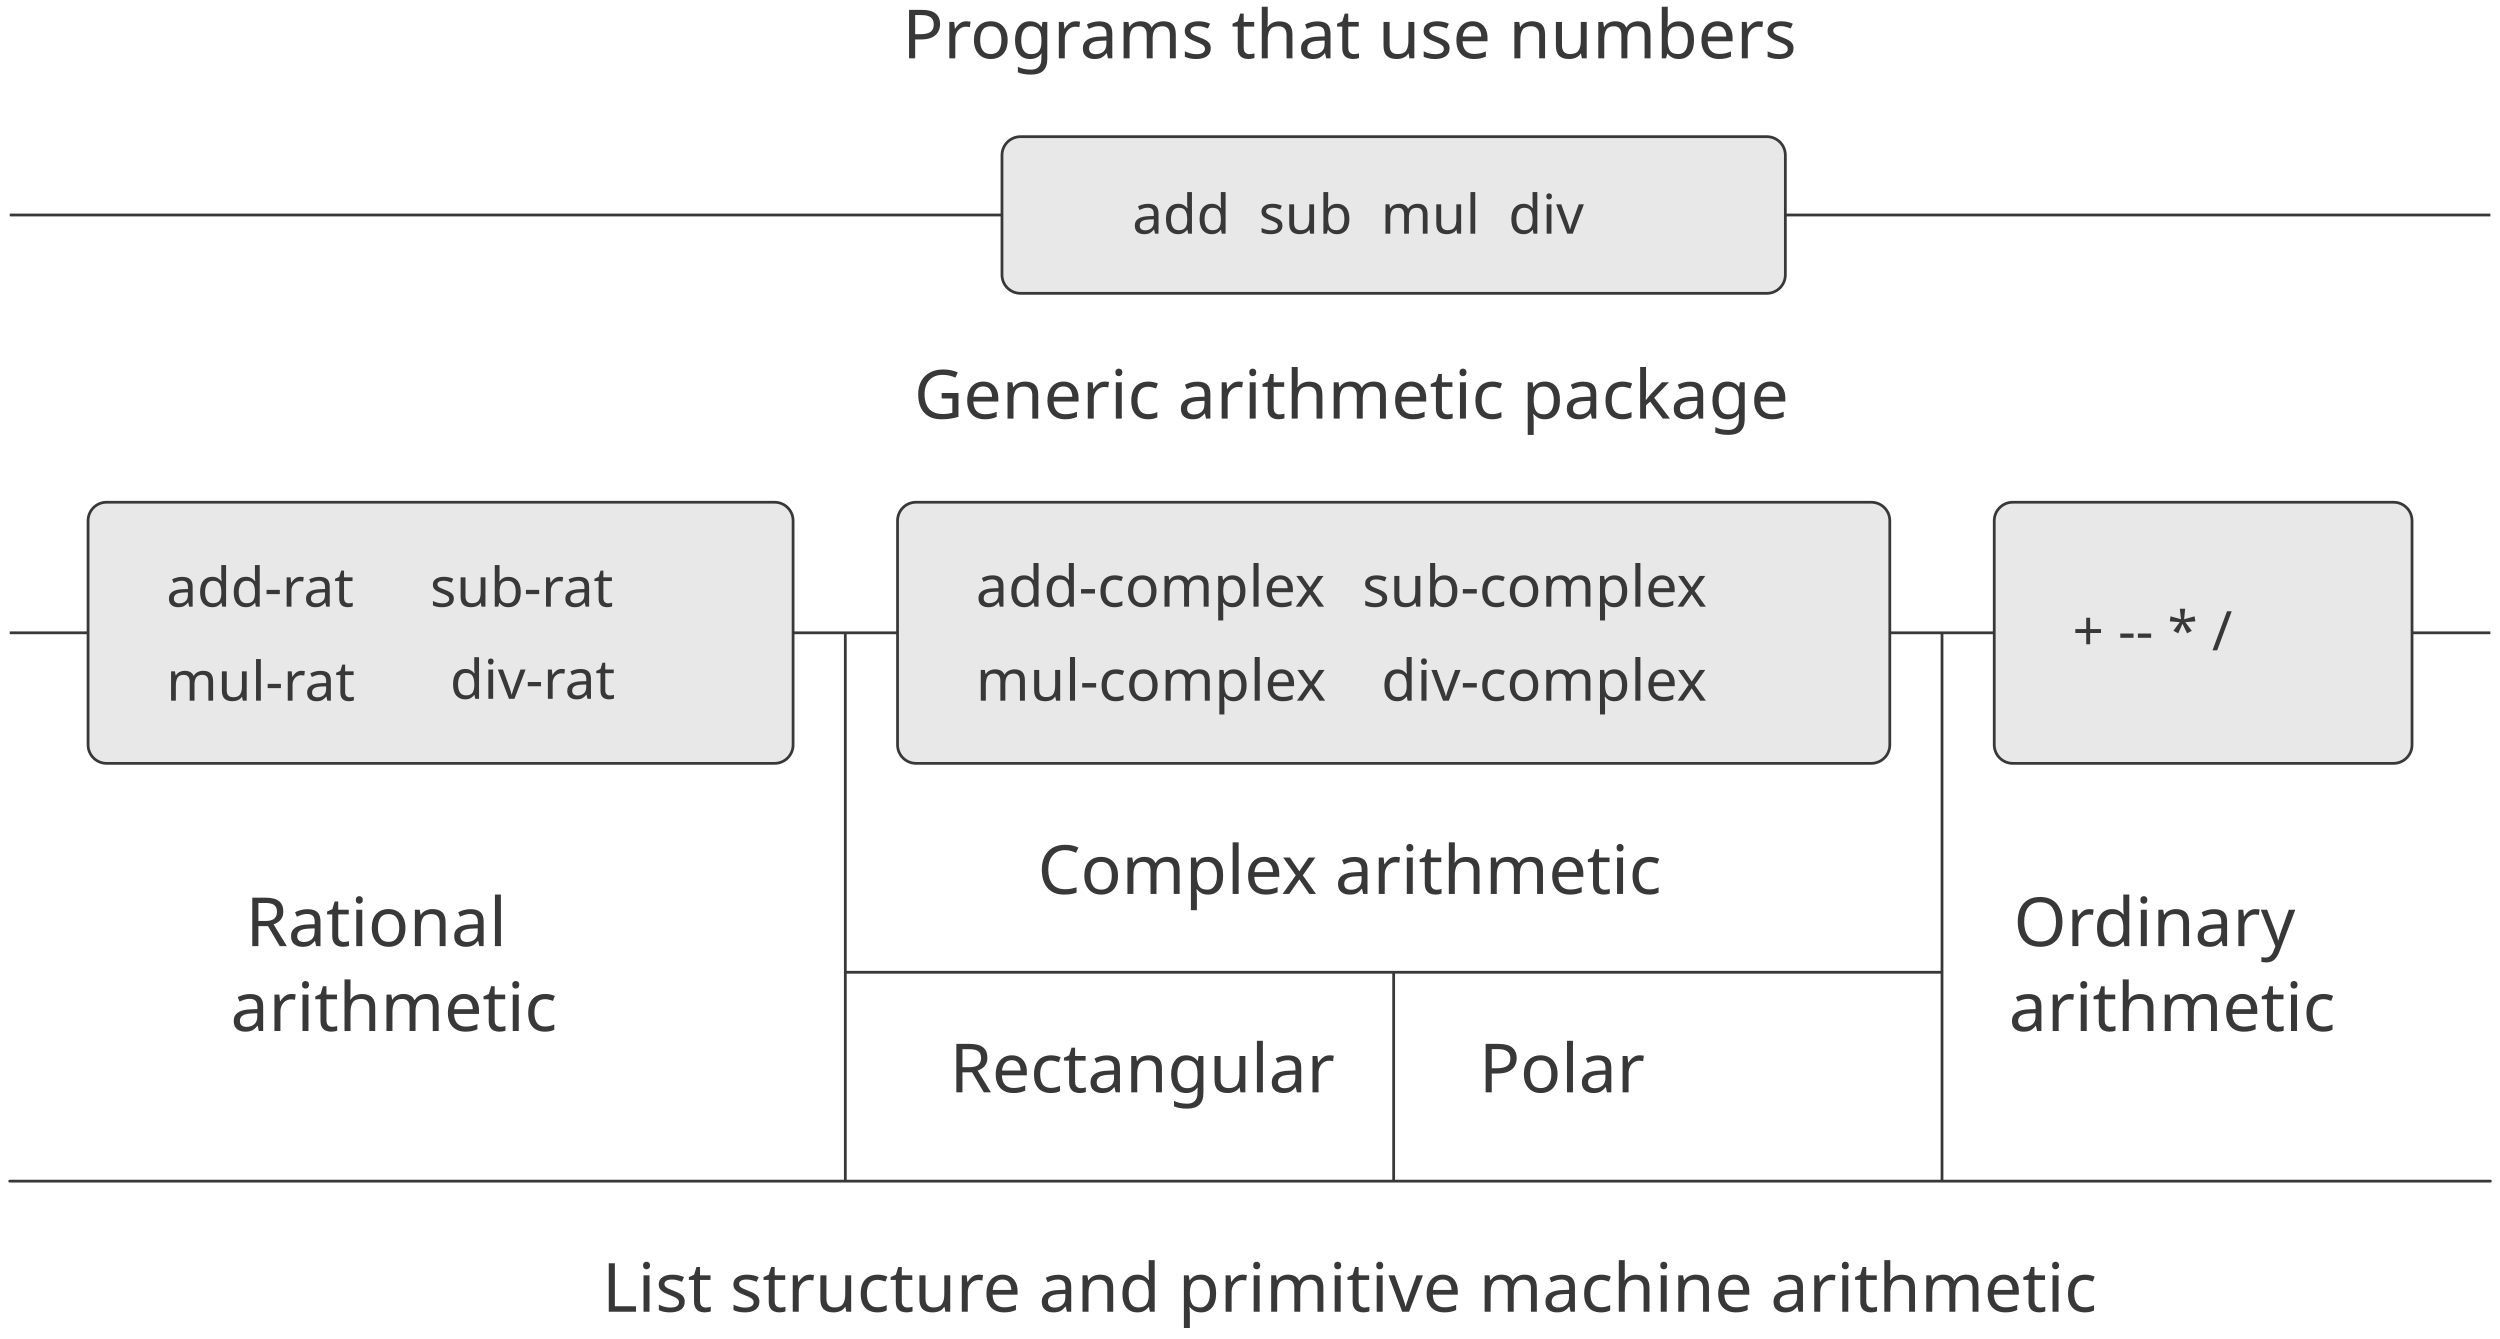
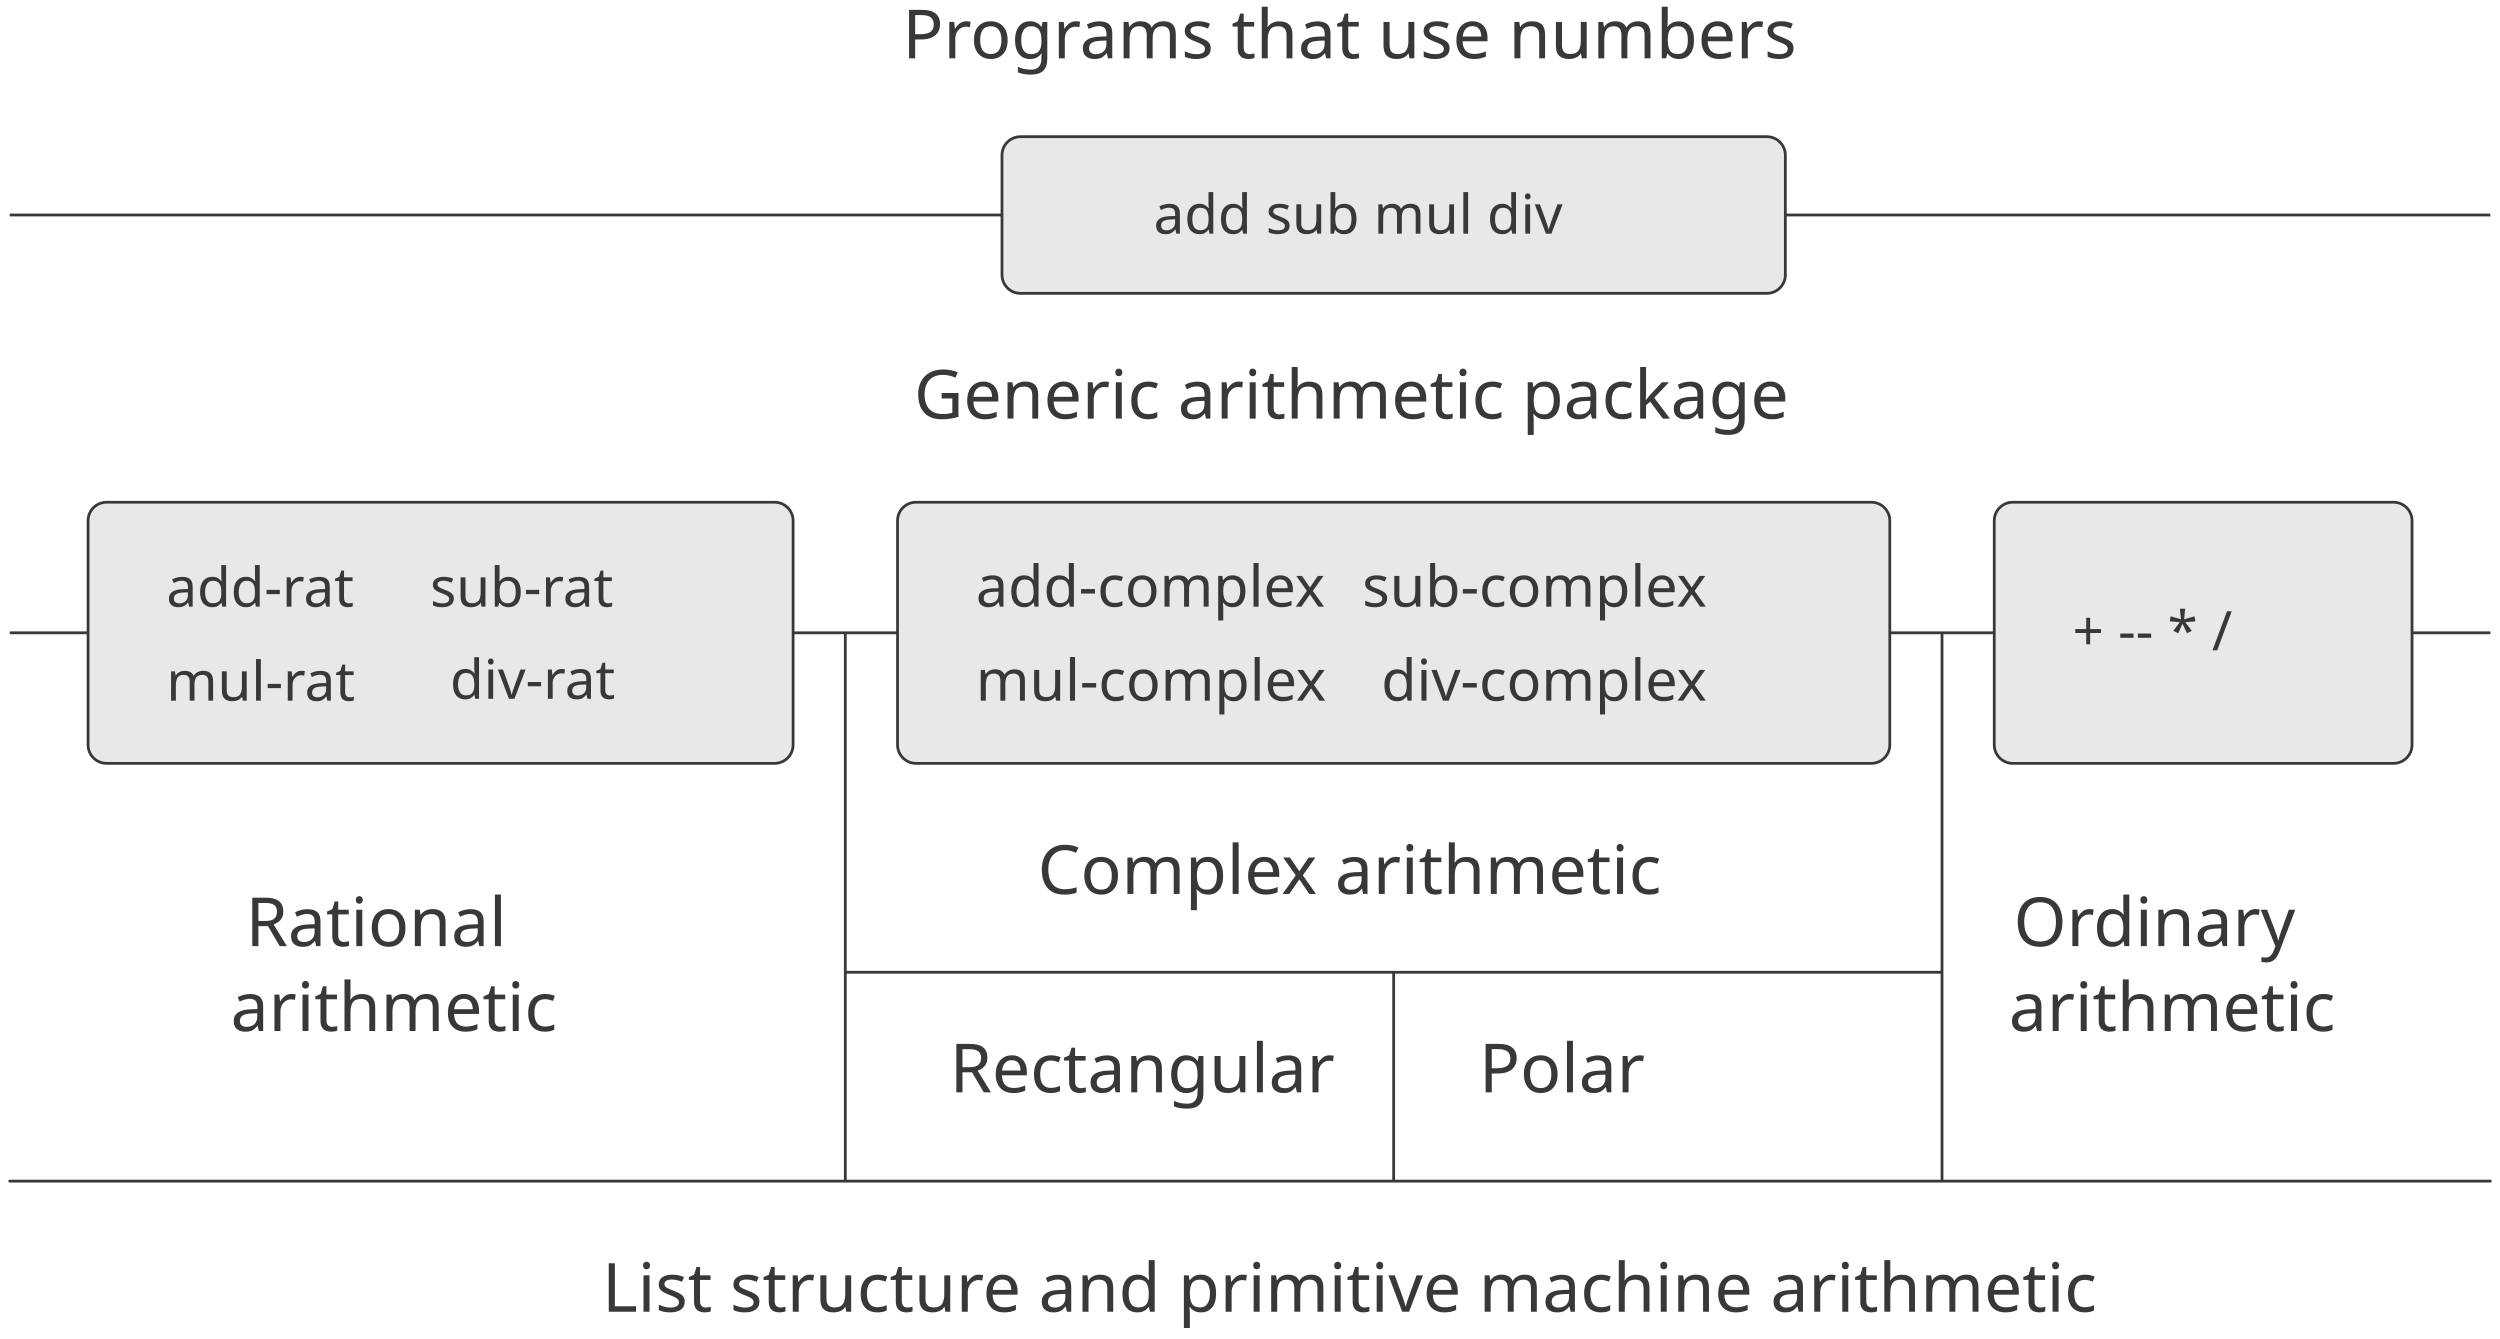
- <svg xmlns="http://www.w3.org/2000/svg" width="913.893" height="489.337" id="svg2987" style="display:inline" version="1.1">
-   <defs id="defs2989" />
-   <g transform="translate(-21.68537,-45.08045)" id="layer4" style="display:inline">
-     <rect width="286.363" height="57.273" rx="6.764" ry="6.764" x="387.969" y="95.04" id="rect3796" style="fill:#e8e8e8;fill-opacity:1;stroke:#383838;stroke-width:1.015;stroke-linecap:round;stroke-linejoin:round;stroke-miterlimit:4;stroke-opacity:1;stroke-dasharray:none;stroke-dashoffset:0" />
-     <rect width="362.727" height="95.454" rx="6.764" ry="6.764" x="349.787" y="228.676" id="rect3796-9" style="fill:#e8e8e8;fill-opacity:1;stroke:#383838;stroke-width:1.015;stroke-linecap:round;stroke-linejoin:round;stroke-miterlimit:4;stroke-opacity:1;stroke-dasharray:none;stroke-dashoffset:0" />
-     <rect width="257.727" height="95.454" rx="6.764" ry="6.764" x="53.878" y="228.676" id="rect3796-9-0" style="fill:#e8e8e8;fill-opacity:1;stroke:#383838;stroke-width:1.015;stroke-linecap:round;stroke-linejoin:round;stroke-miterlimit:4;stroke-opacity:1;stroke-dasharray:none;stroke-dashoffset:0" />
-     <rect width="152.727" height="95.454" rx="6.764" ry="6.764" x="750.695" y="228.676" id="rect3796-9-1" style="fill:#e8e8e8;fill-opacity:1;stroke:#383838;stroke-width:1.015;stroke-linecap:round;stroke-linejoin:round;stroke-miterlimit:4;stroke-opacity:1;stroke-dasharray:none;stroke-dashoffset:0" />
-     <path d="m 311.605,276.403 38.182,0" id="path6209" style="fill:none;stroke:#383838;stroke-width:1.015;stroke-linecap:butt;stroke-linejoin:round;stroke-miterlimit:4;stroke-opacity:1;stroke-dasharray:none" />
-     <path d="m 712.514,276.403 38.182,0" id="path6209-2" style="fill:none;stroke:#383838;stroke-width:1.015;stroke-linecap:butt;stroke-linejoin:round;stroke-miterlimit:4;stroke-opacity:1;stroke-dasharray:none" />
-     <path d="m 330.696,276.403 0,200.454" id="path6230" style="fill:none;stroke:#383838;stroke-width:1.015;stroke-linecap:butt;stroke-linejoin:round;stroke-miterlimit:4;stroke-opacity:1;stroke-dasharray:none" />
-     <path d="m 731.605,276.403 0,200.454" id="path6230-1" style="fill:none;stroke:#383838;stroke-width:1.015;stroke-linecap:butt;stroke-linejoin:round;stroke-miterlimit:4;stroke-opacity:1;stroke-dasharray:none" />
-     <path d="m 731.605,400.494 -400.909,0" id="path6230-7" style="fill:none;stroke:#383838;stroke-width:1.015;stroke-linecap:butt;stroke-linejoin:round;stroke-miterlimit:4;stroke-opacity:1;stroke-dasharray:none" />
-     <path d="m 932.059,476.858 -906.817,0" id="path6230-7-1" style="fill:none;stroke:#383838;stroke-width:1.015;stroke-linecap:round;stroke-linejoin:round;stroke-miterlimit:4;stroke-opacity:1;stroke-dasharray:none" />
-     <path d="m 387.969,123.676 -362.727,0" id="path6230-7-1-6" style="fill:none;stroke:#383838;stroke-width:1.015;stroke-linecap:butt;stroke-linejoin:round;stroke-miterlimit:4;stroke-opacity:1;stroke-dasharray:none" />
-     <path d="m 932.059,123.676 -257.727,0" id="path6230-7-1-4" style="fill:none;stroke:#383838;stroke-width:1.015;stroke-linecap:butt;stroke-linejoin:round;stroke-miterlimit:4;stroke-opacity:1;stroke-dasharray:none" />
-     <path d="m 25.242,276.403 28.636,0" id="path6209-5" style="fill:none;stroke:#383838;stroke-width:1.015;stroke-linecap:butt;stroke-linejoin:round;stroke-miterlimit:4;stroke-opacity:1;stroke-dasharray:none" />
-     <path d="m 903.423,276.403 28.636,0" id="path6209-5-1" style="fill:none;stroke:#383838;stroke-width:1.015;stroke-linecap:butt;stroke-linejoin:round;stroke-miterlimit:4;stroke-opacity:1;stroke-dasharray:none" />
-     <path d="m 531.15,400.494 0,76.364" id="path6351" style="fill:none;stroke:#383838;stroke-width:1.015;stroke-linecap:butt;stroke-linejoin:round;stroke-miterlimit:4;stroke-opacity:1;stroke-dasharray:none" />
+ <svg xmlns="http://www.w3.org/2000/svg" id="svg2987" width="913.893" height="489.337" display="inline" version="1.1">
+   <g id="layer4" display="inline" transform="translate(-21.68537,-45.08045)">
+     <rect id="rect3796" width="286.363" height="57.273" x="387.969" y="95.04" fill="#e8e8e8" fill-opacity="1" stroke="#383838" stroke-dasharray="none" stroke-dashoffset="0" stroke-linecap="round" stroke-linejoin="round" stroke-miterlimit="4" stroke-opacity="1" stroke-width="1.015" rx="6.764" ry="6.764" />
+     <rect id="rect3796-9" width="362.727" height="95.454" x="349.787" y="228.676" fill="#e8e8e8" fill-opacity="1" stroke="#383838" stroke-dasharray="none" stroke-dashoffset="0" stroke-linecap="round" stroke-linejoin="round" stroke-miterlimit="4" stroke-opacity="1" stroke-width="1.015" rx="6.764" ry="6.764" />
+     <rect id="rect3796-9-0" width="257.727" height="95.454" x="53.878" y="228.676" fill="#e8e8e8" fill-opacity="1" stroke="#383838" stroke-dasharray="none" stroke-dashoffset="0" stroke-linecap="round" stroke-linejoin="round" stroke-miterlimit="4" stroke-opacity="1" stroke-width="1.015" rx="6.764" ry="6.764" />
+     <rect id="rect3796-9-1" width="152.727" height="95.454" x="750.695" y="228.676" fill="#e8e8e8" fill-opacity="1" stroke="#383838" stroke-dasharray="none" stroke-dashoffset="0" stroke-linecap="round" stroke-linejoin="round" stroke-miterlimit="4" stroke-opacity="1" stroke-width="1.015" rx="6.764" ry="6.764" />
+     <path id="path6209" fill="none" stroke="#383838" stroke-dasharray="none" stroke-linecap="butt" stroke-linejoin="round" stroke-miterlimit="4" stroke-opacity="1" stroke-width="1.015" d="m 311.605,276.403 38.182,0" />
+     <path id="path6209-2" fill="none" stroke="#383838" stroke-dasharray="none" stroke-linecap="butt" stroke-linejoin="round" stroke-miterlimit="4" stroke-opacity="1" stroke-width="1.015" d="m 712.514,276.403 38.182,0" />
+     <path id="path6230" fill="none" stroke="#383838" stroke-dasharray="none" stroke-linecap="butt" stroke-linejoin="round" stroke-miterlimit="4" stroke-opacity="1" stroke-width="1.015" d="m 330.696,276.403 0,200.454" />
+     <path id="path6230-1" fill="none" stroke="#383838" stroke-dasharray="none" stroke-linecap="butt" stroke-linejoin="round" stroke-miterlimit="4" stroke-opacity="1" stroke-width="1.015" d="m 731.605,276.403 0,200.454" />
+     <path id="path6230-7" fill="none" stroke="#383838" stroke-dasharray="none" stroke-linecap="butt" stroke-linejoin="round" stroke-miterlimit="4" stroke-opacity="1" stroke-width="1.015" d="m 731.605,400.494 -400.909,0" />
+     <path id="path6230-7-1" fill="none" stroke="#383838" stroke-dasharray="none" stroke-linecap="round" stroke-linejoin="round" stroke-miterlimit="4" stroke-opacity="1" stroke-width="1.015" d="m 932.059,476.858 -906.817,0" />
+     <path id="path6230-7-1-6" fill="none" stroke="#383838" stroke-dasharray="none" stroke-linecap="butt" stroke-linejoin="round" stroke-miterlimit="4" stroke-opacity="1" stroke-width="1.015" d="m 387.969,123.676 -362.727,0" />
+     <path id="path6230-7-1-4" fill="none" stroke="#383838" stroke-dasharray="none" stroke-linecap="butt" stroke-linejoin="round" stroke-miterlimit="4" stroke-opacity="1" stroke-width="1.015" d="m 932.059,123.676 -257.727,0" />
+     <path id="path6209-5" fill="none" stroke="#383838" stroke-dasharray="none" stroke-linecap="butt" stroke-linejoin="round" stroke-miterlimit="4" stroke-opacity="1" stroke-width="1.015" d="m 25.242,276.403 28.636,0" />
+     <path id="path6209-5-1" fill="none" stroke="#383838" stroke-dasharray="none" stroke-linecap="butt" stroke-linejoin="round" stroke-miterlimit="4" stroke-opacity="1" stroke-width="1.015" d="m 903.423,276.403 28.636,0" />
+     <path id="path6351" fill="none" stroke="#383838" stroke-dasharray="none" stroke-linecap="butt" stroke-linejoin="round" stroke-miterlimit="4" stroke-opacity="1" stroke-width="1.015" d="m 531.15,400.494 0,76.364" />
  </g>
-   <g transform="translate(-21.68537,-45.08045)" id="layer5" style="display:inline">
-     <text x="531.15" y="130.494" id="text5873" xml:space="preserve" style="font-size:20px;font-style:normal;font-variant:normal;font-weight:normal;font-stretch:normal;text-align:center;line-height:125%;letter-spacing:0px;word-spacing:0px;text-anchor:middle;fill:#383838;fill-opacity:1;stroke:none;font-family:Inconsolata LGC;-inkscape-font-specification:Sans">
-       <tspan x="531.15" y="130.494" id="tspan5875">add  sub  mul  div</tspan>
+   <g id="layer5" display="inline" transform="translate(-21.68537,-45.08045)">
+     <text font-stretch="normal" style="text-align:center;line-height:125%;-inkscape-font-specification:Sans" id="text5873" x="531.15" y="130.494" fill="#383838" fill-opacity="1" stroke="none" font-family="Inconsolata LGC" font-size="20" font-style="normal" font-variant="normal" font-weight="normal" letter-spacing="0" text-anchor="middle" word-spacing="0" xml:space="preserve">
+       <tspan id="tspan5875" x="531.15" y="130.494">add sub mul div</tspan>
    </text>
-     <g transform="matrix(1.909089,0,0,1.909089,-175.2128,-138.5604)" id="g3819">
-       <text x="290" y="212.362" id="text5998" xml:space="preserve" style="font-size:11px;font-style:normal;font-variant:normal;font-weight:normal;font-stretch:normal;text-align:start;line-height:125%;letter-spacing:0px;word-spacing:0px;text-anchor:start;fill:#383838;fill-opacity:1;stroke:none;font-family:Inconsolata LGC;-inkscape-font-specification:Sans">
-         <tspan x="290" y="212.362" id="tspan6000">add-complex</tspan>
+     <g id="g3819" transform="matrix(1.909089,0,0,1.909089,-175.2128,-138.5604)">
+       <text font-stretch="normal" style="text-align:start;line-height:125%;-inkscape-font-specification:Sans" id="text5998" x="290" y="212.362" fill="#383838" fill-opacity="1" stroke="none" font-family="Inconsolata LGC" font-size="11" font-style="normal" font-variant="normal" font-weight="normal" letter-spacing="0" text-anchor="start" word-spacing="0" xml:space="preserve">
+         <tspan id="tspan6000" x="290" y="212.362">add-complex</tspan>
      </text>
-       <text x="290" y="230.362" id="text6002" xml:space="preserve" style="font-size:11px;font-style:normal;font-variant:normal;font-weight:normal;font-stretch:normal;text-align:start;line-height:125%;letter-spacing:0px;word-spacing:0px;text-anchor:start;fill:#383838;fill-opacity:1;stroke:none;font-family:Inconsolata LGC;-inkscape-font-specification:Sans">
-         <tspan x="290" y="230.362" id="tspan6004">mul-complex</tspan>
+       <text font-stretch="normal" style="text-align:start;line-height:125%;-inkscape-font-specification:Sans" id="text6002" x="290" y="230.362" fill="#383838" fill-opacity="1" stroke="none" font-family="Inconsolata LGC" font-size="11" font-style="normal" font-variant="normal" font-weight="normal" letter-spacing="0" text-anchor="start" word-spacing="0" xml:space="preserve">
+         <tspan id="tspan6004" x="290" y="230.362">mul-complex</tspan>
      </text>
-       <text x="450" y="212.362" id="text6006" xml:space="preserve" style="font-size:11px;font-style:normal;font-variant:normal;font-weight:normal;font-stretch:normal;text-align:end;line-height:125%;letter-spacing:0px;word-spacing:0px;text-anchor:end;fill:#383838;fill-opacity:1;stroke:none;font-family:Inconsolata LGC;-inkscape-font-specification:Sans">
-         <tspan x="450" y="212.362" id="tspan6008">sub-complex</tspan>
+       <text font-stretch="normal" style="text-align:end;line-height:125%;-inkscape-font-specification:Sans" id="text6006" x="450" y="212.362" fill="#383838" fill-opacity="1" stroke="none" font-family="Inconsolata LGC" font-size="11" font-style="normal" font-variant="normal" font-weight="normal" letter-spacing="0" text-anchor="end" word-spacing="0" xml:space="preserve">
+         <tspan id="tspan6008" x="450" y="212.362">sub-complex</tspan>
      </text>
-       <text x="450" y="230.362" id="text6010" xml:space="preserve" style="font-size:11px;font-style:normal;font-variant:normal;font-weight:normal;font-stretch:normal;text-align:end;line-height:125%;letter-spacing:0px;word-spacing:0px;text-anchor:end;fill:#383838;fill-opacity:1;stroke:none;font-family:Inconsolata LGC;-inkscape-font-specification:Sans">
-         <tspan x="450" y="230.362" id="tspan6012">div-complex</tspan>
+       <text font-stretch="normal" style="text-align:end;line-height:125%;-inkscape-font-specification:Sans" id="text6010" x="450" y="230.362" fill="#383838" fill-opacity="1" stroke="none" font-family="Inconsolata LGC" font-size="11" font-style="normal" font-variant="normal" font-weight="normal" letter-spacing="0" text-anchor="end" word-spacing="0" xml:space="preserve">
+         <tspan id="tspan6012" x="450" y="230.362">div-complex</tspan>
      </text>
    </g>
-     <text x="531.15" y="66.404" id="text3004" xml:space="preserve" style="font-size:24.818px;font-style:normal;font-variant:normal;font-weight:normal;font-stretch:normal;text-align:center;line-height:125%;letter-spacing:0px;word-spacing:0px;text-anchor:middle;fill:#383838;fill-opacity:1;stroke:none;font-family:Linux Biolinum O;-inkscape-font-specification:Linux Biolinum O">
-       <tspan x="531.15" y="66.404" id="tspan3006">Programs that use numbers</tspan>
+     <text font-stretch="normal" style="text-align:center;line-height:125%;-inkscape-font-specification:Linux Biolinum O" id="text3004" x="531.15" y="66.404" fill="#383838" fill-opacity="1" stroke="none" font-family="Linux Biolinum O" font-size="24.818" font-style="normal" font-variant="normal" font-weight="normal" letter-spacing="0" text-anchor="middle" word-spacing="0" xml:space="preserve">
+       <tspan id="tspan3006" x="531.15" y="66.404">Programs that use numbers</tspan>
    </text>
-     <text x="531.832" y="198.111" id="text3008" xml:space="preserve" style="font-size:24.818px;font-style:normal;font-variant:normal;font-weight:normal;font-stretch:normal;text-align:center;line-height:125%;letter-spacing:0px;word-spacing:0px;text-anchor:middle;fill:#383838;fill-opacity:1;stroke:none;font-family:Linux Biolinum O;-inkscape-font-specification:Linux Biolinum O">
-       <tspan x="531.832" y="198.111" id="tspan3010">Generic arithmetic package</tspan>
+     <text font-stretch="normal" style="text-align:center;line-height:125%;-inkscape-font-specification:Linux Biolinum O" id="text3008" x="531.832" y="198.111" fill="#383838" fill-opacity="1" stroke="none" font-family="Linux Biolinum O" font-size="24.818" font-style="normal" font-variant="normal" font-weight="normal" letter-spacing="0" text-anchor="middle" word-spacing="0" xml:space="preserve">
+       <tspan id="tspan3010" x="531.832" y="198.111">Generic arithmetic package</tspan>
    </text>
-     <text x="531.15" y="371.858" id="text3008-3" xml:space="preserve" style="font-size:24.818px;font-style:normal;font-variant:normal;font-weight:normal;font-stretch:normal;text-align:center;line-height:125%;letter-spacing:0px;word-spacing:0px;text-anchor:middle;fill:#383838;fill-opacity:1;stroke:none;font-family:Linux Biolinum O;-inkscape-font-specification:Linux Biolinum O">
-       <tspan x="531.15" y="371.858" id="tspan3010-3">Complex arithmetic</tspan>
+     <text font-stretch="normal" style="text-align:center;line-height:125%;-inkscape-font-specification:Linux Biolinum O" id="text3008-3" x="531.15" y="371.858" fill="#383838" fill-opacity="1" stroke="none" font-family="Linux Biolinum O" font-size="24.818" font-style="normal" font-variant="normal" font-weight="normal" letter-spacing="0" text-anchor="middle" word-spacing="0" xml:space="preserve">
+       <tspan id="tspan3010-3" x="531.15" y="371.858">Complex arithmetic</tspan>
    </text>
-     <text x="368.878" y="444.403" id="text3012" xml:space="preserve" style="font-size:24.818px;font-style:normal;font-variant:normal;font-weight:normal;font-stretch:normal;text-align:start;line-height:125%;letter-spacing:0px;word-spacing:0px;text-anchor:start;fill:#383838;fill-opacity:1;stroke:none;font-family:Linux Biolinum O;-inkscape-font-specification:Linux Biolinum O">
-       <tspan x="368.878" y="444.403" id="tspan3016">Rectangular</tspan>
+     <text font-stretch="normal" style="text-align:start;line-height:125%;-inkscape-font-specification:Linux Biolinum O" id="text3012" x="368.878" y="444.403" fill="#383838" fill-opacity="1" stroke="none" font-family="Linux Biolinum O" font-size="24.818" font-style="normal" font-variant="normal" font-weight="normal" letter-spacing="0" text-anchor="start" word-spacing="0" xml:space="preserve">
+       <tspan id="tspan3016" x="368.878" y="444.403">Rectangular</tspan>
    </text>
-     <text x="655.241" y="444.403" id="text3018" xml:space="preserve" style="font-size:24.818px;font-style:normal;font-variant:normal;font-weight:normal;font-stretch:normal;text-align:end;line-height:125%;letter-spacing:0px;word-spacing:0px;text-anchor:end;fill:#383838;fill-opacity:1;stroke:none;font-family:Linux Biolinum O;-inkscape-font-specification:Linux Biolinum O">
-       <tspan x="655.241" y="444.403" id="tspan3022">Polar</tspan>
+     <text font-stretch="normal" style="text-align:end;line-height:125%;-inkscape-font-specification:Linux Biolinum O" id="text3018" x="655.241" y="444.403" fill="#383838" fill-opacity="1" stroke="none" font-family="Linux Biolinum O" font-size="24.818" font-style="normal" font-variant="normal" font-weight="normal" letter-spacing="0" text-anchor="end" word-spacing="0" xml:space="preserve">
+       <tspan id="tspan3022" x="655.241" y="444.403">Polar</tspan>
    </text>
    <g id="g3809">
-       <text x="282.287" y="266.858" id="text6151" xml:space="preserve" style="font-size:20px;font-style:normal;font-variant:normal;font-weight:normal;font-stretch:normal;text-align:end;line-height:125%;letter-spacing:0px;word-spacing:0px;text-anchor:end;fill:#383838;fill-opacity:1;stroke:none;font-family:Inconsolata LGC;-inkscape-font-specification:Sans">
-         <tspan x="282.287" y="266.858" id="tspan6153">sub-rat</tspan>
+       <text font-stretch="normal" style="text-align:end;line-height:125%;-inkscape-font-specification:Sans" id="text6151" x="282.287" y="266.858" fill="#383838" fill-opacity="1" stroke="none" font-family="Inconsolata LGC" font-size="20" font-style="normal" font-variant="normal" font-weight="normal" letter-spacing="0" text-anchor="end" word-spacing="0" xml:space="preserve">
+         <tspan id="tspan6153" x="282.287" y="266.858">sub-rat</tspan>
      </text>
-       <text x="282.969" y="300.54" id="text6157" xml:space="preserve" style="font-size:20px;font-style:normal;font-variant:normal;font-weight:normal;font-stretch:normal;text-align:end;line-height:125%;letter-spacing:0px;word-spacing:0px;text-anchor:end;fill:#383838;fill-opacity:1;stroke:none;font-family:Inconsolata LGC;-inkscape-font-specification:Sans">
-         <tspan x="282.969" y="300.54" id="tspan6159">div-rat</tspan>
+       <text font-stretch="normal" style="text-align:end;line-height:125%;-inkscape-font-specification:Sans" id="text6157" x="282.969" y="300.54" fill="#383838" fill-opacity="1" stroke="none" font-family="Inconsolata LGC" font-size="20" font-style="normal" font-variant="normal" font-weight="normal" letter-spacing="0" text-anchor="end" word-spacing="0" xml:space="preserve">
+         <tspan id="tspan6159" x="282.969" y="300.54">div-rat</tspan>
      </text>
-       <text x="82.514" y="266.858" id="text6161" xml:space="preserve" style="font-size:20px;font-style:normal;font-variant:normal;font-weight:normal;font-stretch:normal;text-align:start;line-height:125%;letter-spacing:0px;word-spacing:0px;text-anchor:start;fill:#383838;fill-opacity:1;stroke:none;font-family:Inconsolata LGC;-inkscape-font-specification:Sans">
-         <tspan x="82.514" y="266.858" id="tspan6163">add-rat</tspan>
+       <text font-stretch="normal" style="text-align:start;line-height:125%;-inkscape-font-specification:Sans" id="text6161" x="82.514" y="266.858" fill="#383838" fill-opacity="1" stroke="none" font-family="Inconsolata LGC" font-size="20" font-style="normal" font-variant="normal" font-weight="normal" letter-spacing="0" text-anchor="start" word-spacing="0" xml:space="preserve">
+         <tspan id="tspan6163" x="82.514" y="266.858">add-rat</tspan>
      </text>
-       <text x="82.514" y="301.221" id="text6165" xml:space="preserve" style="font-size:20px;font-style:normal;font-variant:normal;font-weight:normal;font-stretch:normal;text-align:start;line-height:125%;letter-spacing:0px;word-spacing:0px;text-anchor:start;fill:#383838;fill-opacity:1;stroke:none;font-family:Inconsolata LGC;-inkscape-font-specification:Sans">
-         <tspan x="82.514" y="301.221" id="tspan6167">mul-rat</tspan>
+       <text font-stretch="normal" style="text-align:start;line-height:125%;-inkscape-font-specification:Sans" id="text6165" x="82.514" y="301.221" fill="#383838" fill-opacity="1" stroke="none" font-family="Inconsolata LGC" font-size="20" font-style="normal" font-variant="normal" font-weight="normal" letter-spacing="0" text-anchor="start" word-spacing="0" xml:space="preserve">
+         <tspan id="tspan6167" x="82.514" y="301.221">mul-rat</tspan>
      </text>
    </g>
-     <text x="181.787" y="390.949" id="text6173-0" xml:space="preserve" style="font-size:24.818px;font-style:normal;font-variant:normal;font-weight:normal;font-stretch:normal;text-align:center;line-height:125%;letter-spacing:0px;word-spacing:0px;text-anchor:middle;fill:#383838;fill-opacity:1;stroke:none;font-family:Linux Biolinum O;-inkscape-font-specification:Linux Biolinum O">
-       <tspan x="181.787" y="390.949" id="tspan6175-7">Rational</tspan>
-       <tspan x="181.787" y="421.971" id="tspan6177-5">arithmetic</tspan>
+     <text font-stretch="normal" style="text-align:center;line-height:125%;-inkscape-font-specification:Linux Biolinum O" id="text6173-0" x="181.787" y="390.949" fill="#383838" fill-opacity="1" stroke="none" font-family="Linux Biolinum O" font-size="24.818" font-style="normal" font-variant="normal" font-weight="normal" letter-spacing="0" text-anchor="middle" word-spacing="0" xml:space="preserve">
+       <tspan id="tspan6175-7" x="181.787" y="390.949">Rational</tspan>
+       <tspan id="tspan6177-5" x="181.787" y="421.971">arithmetic</tspan>
    </text>
-     <text x="831.841" y="390.949" id="text6173" xml:space="preserve" style="font-size:24.818px;font-style:normal;font-variant:normal;font-weight:normal;font-stretch:normal;text-align:center;line-height:125%;letter-spacing:0px;word-spacing:0px;text-anchor:middle;fill:#383838;fill-opacity:1;stroke:none;font-family:Linux Biolinum O;-inkscape-font-specification:Linux Biolinum O">
-       <tspan x="831.841" y="390.949" id="tspan6175">Ordinary</tspan>
-       <tspan x="831.841" y="421.971" id="tspan6177">arithmetic</tspan>
+     <text font-stretch="normal" style="text-align:center;line-height:125%;-inkscape-font-specification:Linux Biolinum O" id="text6173" x="831.841" y="390.949" fill="#383838" fill-opacity="1" stroke="none" font-family="Linux Biolinum O" font-size="24.818" font-style="normal" font-variant="normal" font-weight="normal" letter-spacing="0" text-anchor="middle" word-spacing="0" xml:space="preserve">
+       <tspan id="tspan6175" x="831.841" y="390.949">Ordinary</tspan>
+       <tspan id="tspan6177" x="831.841" y="421.971">arithmetic</tspan>
    </text>
-     <text x="531.15" y="524.585" id="text6347" xml:space="preserve" style="font-size:24.818px;font-style:normal;font-variant:normal;font-weight:normal;font-stretch:normal;text-align:center;line-height:125%;letter-spacing:0px;word-spacing:0px;text-anchor:middle;fill:#383838;fill-opacity:1;stroke:none;font-family:Linux Biolinum O;-inkscape-font-specification:Linux Biolinum O">
-       <tspan x="531.15" y="524.585" id="tspan6349">List structure and primitive machine arithmetic</tspan>
+     <text font-stretch="normal" style="text-align:center;line-height:125%;-inkscape-font-specification:Linux Biolinum O" id="text6347" x="531.15" y="524.585" fill="#383838" fill-opacity="1" stroke="none" font-family="Linux Biolinum O" font-size="24.818" font-style="normal" font-variant="normal" font-weight="normal" letter-spacing="0" text-anchor="middle" word-spacing="0" xml:space="preserve">
+       <tspan id="tspan6349" x="531.15" y="524.585">List structure and primitive machine arithmetic</tspan>
    </text>
-     <text x="779.332" y="282.812" id="text6169" xml:space="preserve" style="font-size:20px;font-style:normal;font-variant:normal;font-weight:normal;font-stretch:normal;text-align:start;line-height:125%;letter-spacing:0px;word-spacing:0px;text-anchor:start;fill:#383838;fill-opacity:1;stroke:none;font-family:Inconsolata LGC;-inkscape-font-specification:Sans">
-       <tspan x="779.332" y="282.812" dx="0 0 0 -7.636 0 0 0 3.818" dy="0 0 0 0 0 3.818 -3.818" id="tspan6171">+ -- * /</tspan>
+     <text font-stretch="normal" style="text-align:start;line-height:125%;-inkscape-font-specification:Sans" id="text6169" x="779.332" y="282.812" fill="#383838" fill-opacity="1" stroke="none" font-family="Inconsolata LGC" font-size="20" font-style="normal" font-variant="normal" font-weight="normal" letter-spacing="0" text-anchor="start" word-spacing="0" xml:space="preserve">
+       <tspan id="tspan6171" x="779.332" y="282.812" dx="0 0 0 -7.636 0 0 0 3.818" dy="0 0 0 0 0 3.818 -3.818">+ -- * /</tspan>
    </text>
  </g>
</svg>
